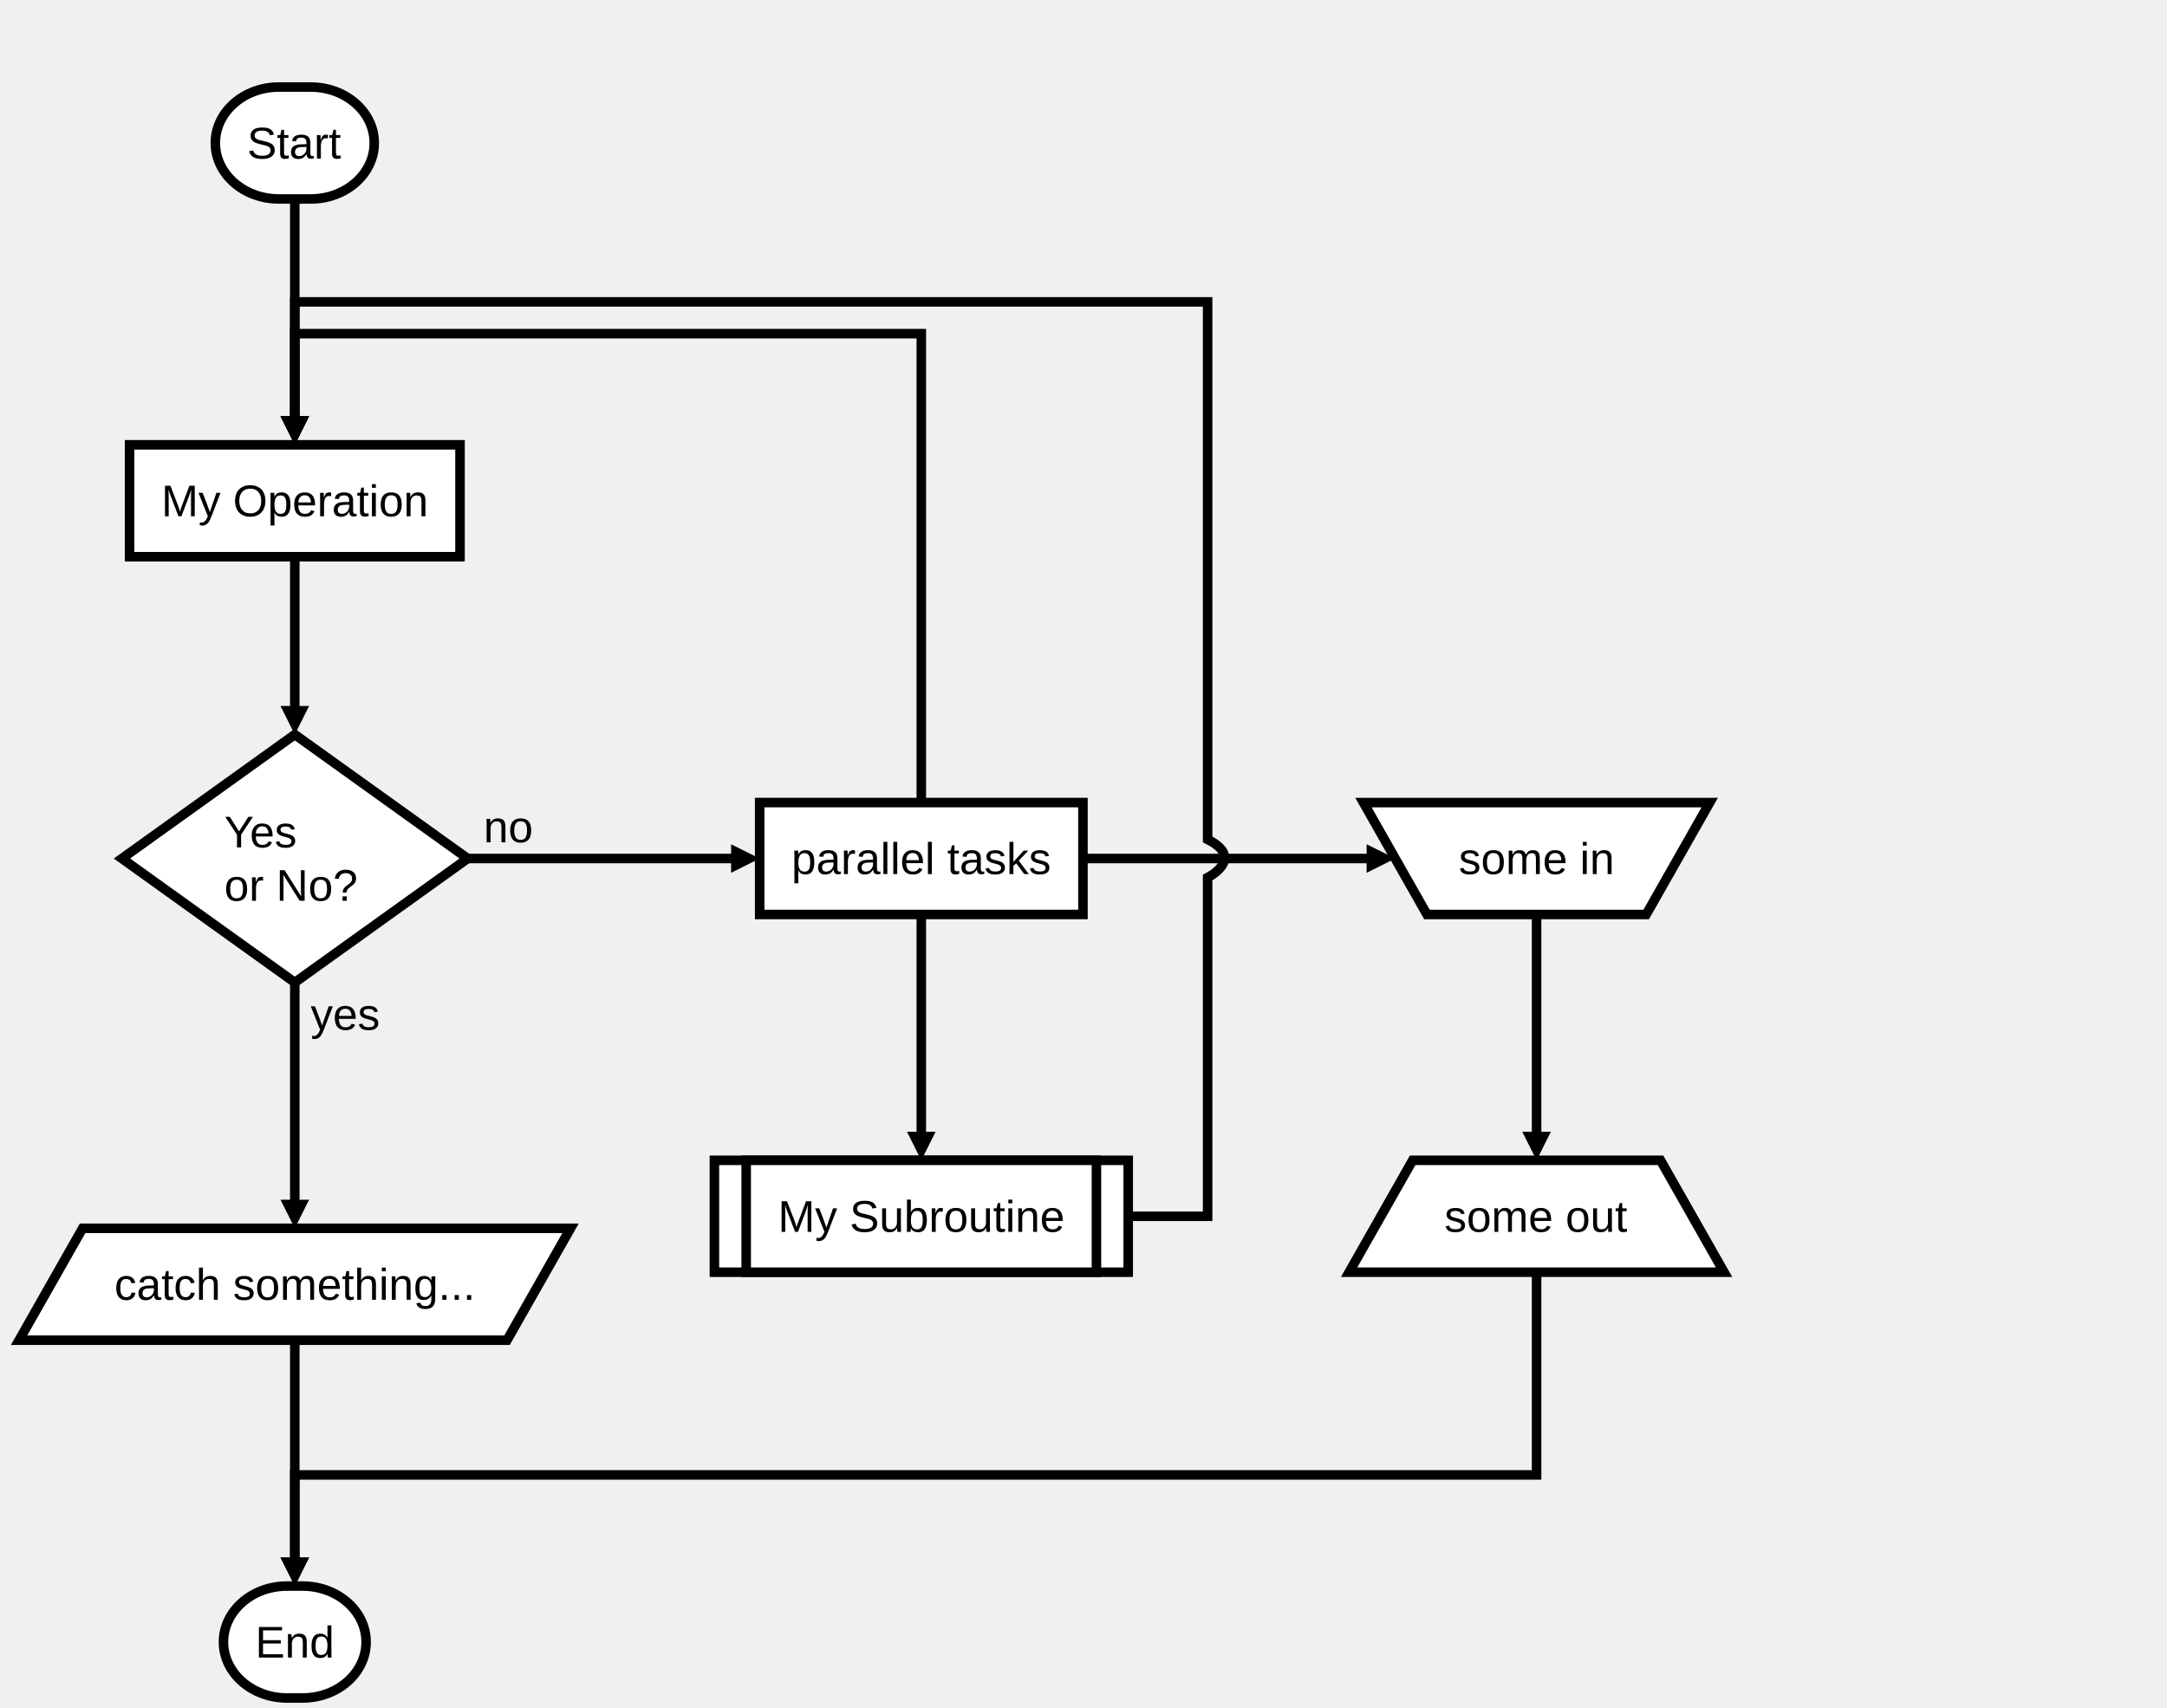
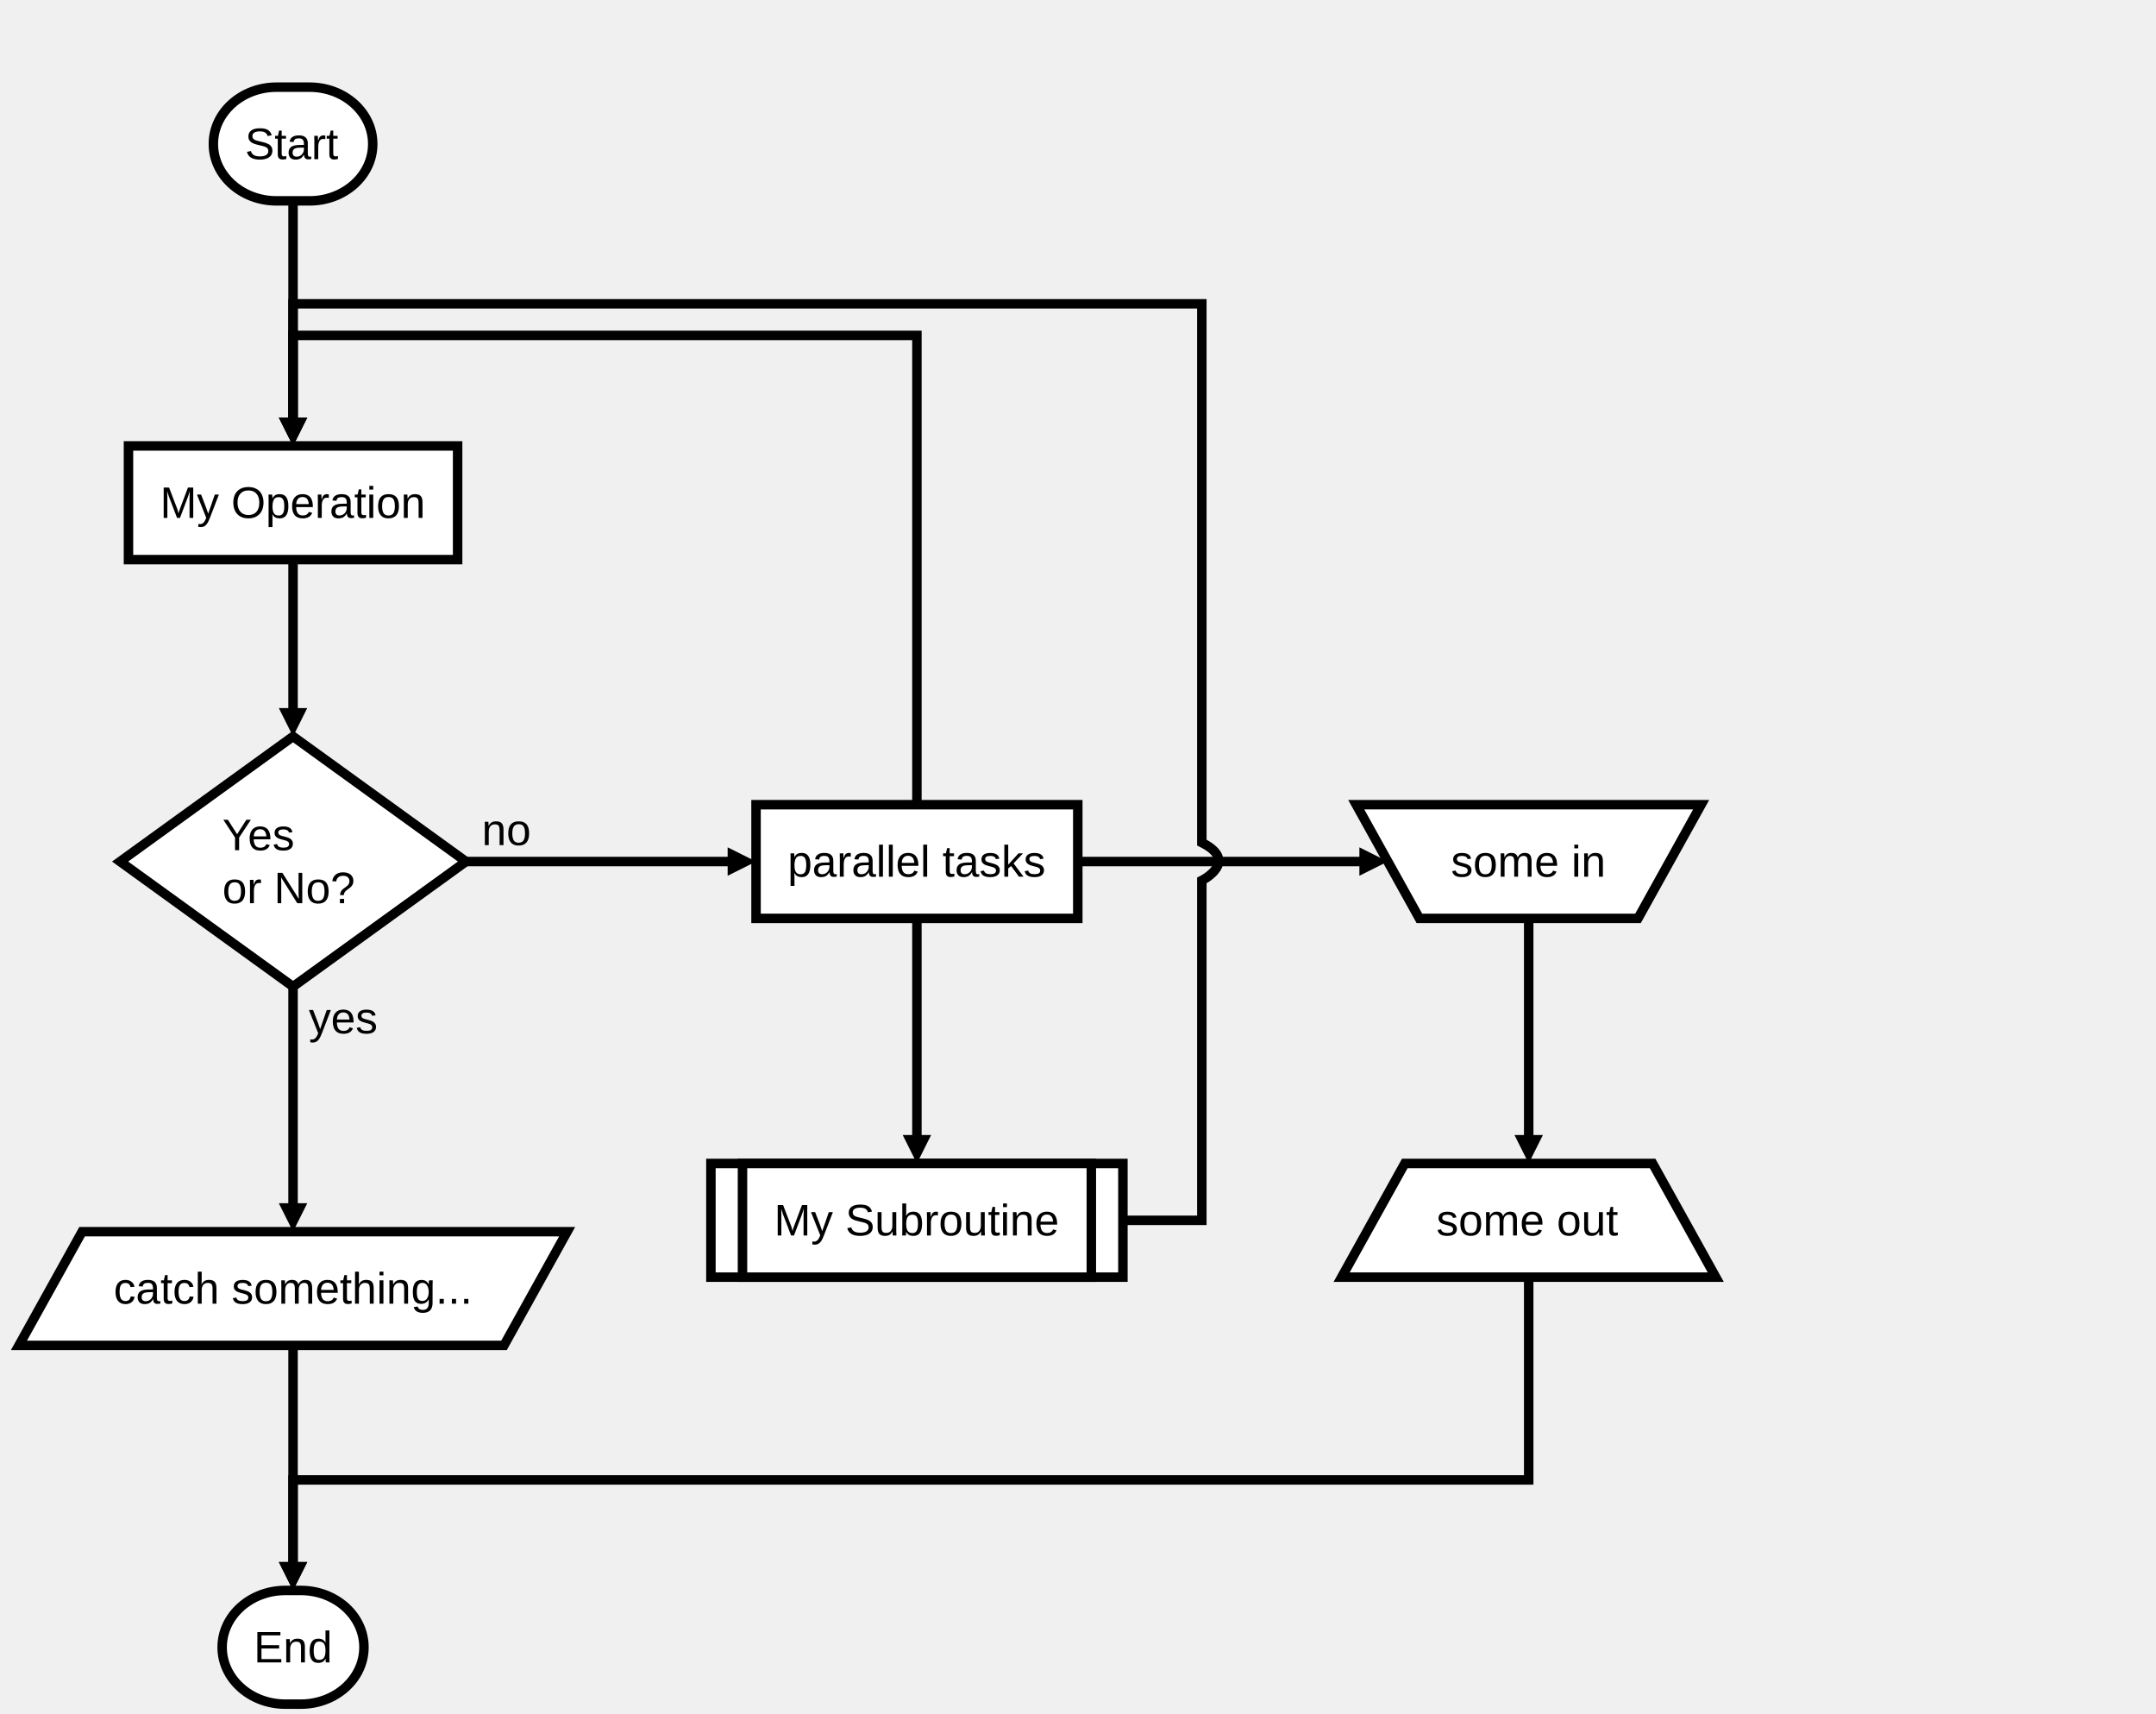
- <svg xmlns="http://www.w3.org/2000/svg" xmlns:xlink="http://www.w3.org/1999/xlink" height="537.648" version="1.1" width="682.146" style="overflow: hidden; position: relative; left: -0.993px; top: -0.993px;" viewBox="0 0 682.146 537.648" preserveAspectRatio="xMidYMid meet">
+ <svg xmlns="http://www.w3.org/2000/svg" xmlns:xlink="http://www.w3.org/1999/xlink" height="542.6" version="1.1" width="682.841" style="overflow: hidden; position: relative;" viewBox="0 0 682.841 542.6" preserveAspectRatio="xMidYMid meet">
  <defs style="-webkit-tap-highlight-color: rgba(0, 0, 0, 0);">
    <path stroke-linecap="round" d="M5,0 0,2.5 5,5z" id="raphael-marker-block" style="-webkit-tap-highlight-color: rgba(0, 0, 0, 0);" />
-     <marker id="raphael-marker-endblock33-obj40op4" markerHeight="3" markerWidth="3" orient="auto" refX="1.5" refY="1.5" style="-webkit-tap-highlight-color: rgba(0, 0, 0, 0);">
+     <marker id="raphael-marker-endblock33-obj503a7" markerHeight="3" markerWidth="3" orient="auto" refX="1.5" refY="1.5" style="-webkit-tap-highlight-color: rgba(0, 0, 0, 0);">
      <use xlink:href="#raphael-marker-block" transform="rotate(180 1.5 1.5) scale(0.6,0.6)" stroke-width="1.667" fill="black" stroke="none" style="-webkit-tap-highlight-color: rgba(0, 0, 0, 0);" />
    </marker>
-     <marker id="raphael-marker-endblock33-obj3rgsc" markerHeight="3" markerWidth="3" orient="auto" refX="1.5" refY="1.5" style="-webkit-tap-highlight-color: rgba(0, 0, 0, 0);">
+     <marker id="raphael-marker-endblock33-obj8wej1" markerHeight="3" markerWidth="3" orient="auto" refX="1.5" refY="1.5" style="-webkit-tap-highlight-color: rgba(0, 0, 0, 0);">
      <use xlink:href="#raphael-marker-block" transform="rotate(180 1.5 1.5) scale(0.6,0.6)" stroke-width="1.667" fill="black" stroke="none" style="-webkit-tap-highlight-color: rgba(0, 0, 0, 0);" />
    </marker>
-     <marker id="raphael-marker-endblock33-objvug9s" markerHeight="3" markerWidth="3" orient="auto" refX="1.5" refY="1.5" style="-webkit-tap-highlight-color: rgba(0, 0, 0, 0);">
+     <marker id="raphael-marker-endblock33-objf6e9z" markerHeight="3" markerWidth="3" orient="auto" refX="1.5" refY="1.5" style="-webkit-tap-highlight-color: rgba(0, 0, 0, 0);">
      <use xlink:href="#raphael-marker-block" transform="rotate(180 1.5 1.5) scale(0.6,0.6)" stroke-width="1.667" fill="black" stroke="none" style="-webkit-tap-highlight-color: rgba(0, 0, 0, 0);" />
    </marker>
-     <marker id="raphael-marker-endblock33-objz72x0" markerHeight="3" markerWidth="3" orient="auto" refX="1.5" refY="1.5" style="-webkit-tap-highlight-color: rgba(0, 0, 0, 0);">
+     <marker id="raphael-marker-endblock33-obj4uyks" markerHeight="3" markerWidth="3" orient="auto" refX="1.5" refY="1.5" style="-webkit-tap-highlight-color: rgba(0, 0, 0, 0);">
      <use xlink:href="#raphael-marker-block" transform="rotate(180 1.5 1.5) scale(0.6,0.6)" stroke-width="1.667" fill="black" stroke="none" style="-webkit-tap-highlight-color: rgba(0, 0, 0, 0);" />
    </marker>
-     <marker id="raphael-marker-endblock33-objkrq4g" markerHeight="3" markerWidth="3" orient="auto" refX="1.5" refY="1.5" style="-webkit-tap-highlight-color: rgba(0, 0, 0, 0);">
+     <marker id="raphael-marker-endblock33-objm6m9n" markerHeight="3" markerWidth="3" orient="auto" refX="1.5" refY="1.5" style="-webkit-tap-highlight-color: rgba(0, 0, 0, 0);">
      <use xlink:href="#raphael-marker-block" transform="rotate(180 1.5 1.5) scale(0.6,0.6)" stroke-width="1.667" fill="black" stroke="none" style="-webkit-tap-highlight-color: rgba(0, 0, 0, 0);" />
    </marker>
-     <marker id="raphael-marker-endblock33-objjroqi" markerHeight="3" markerWidth="3" orient="auto" refX="1.5" refY="1.5" style="-webkit-tap-highlight-color: rgba(0, 0, 0, 0);">
+     <marker id="raphael-marker-endblock33-objmzkcg" markerHeight="3" markerWidth="3" orient="auto" refX="1.5" refY="1.5" style="-webkit-tap-highlight-color: rgba(0, 0, 0, 0);">
      <use xlink:href="#raphael-marker-block" transform="rotate(180 1.5 1.5) scale(0.6,0.6)" stroke-width="1.667" fill="black" stroke="none" style="-webkit-tap-highlight-color: rgba(0, 0, 0, 0);" />
    </marker>
-     <marker id="raphael-marker-endblock33-objfx9ng" markerHeight="3" markerWidth="3" orient="auto" refX="1.5" refY="1.5" style="-webkit-tap-highlight-color: rgba(0, 0, 0, 0);">
+     <marker id="raphael-marker-endblock33-objb2l7b" markerHeight="3" markerWidth="3" orient="auto" refX="1.5" refY="1.5" style="-webkit-tap-highlight-color: rgba(0, 0, 0, 0);">
      <use xlink:href="#raphael-marker-block" transform="rotate(180 1.5 1.5) scale(0.6,0.6)" stroke-width="1.667" fill="black" stroke="none" style="-webkit-tap-highlight-color: rgba(0, 0, 0, 0);" />
    </marker>
-     <marker id="raphael-marker-endblock33-obj11ptq" markerHeight="3" markerWidth="3" orient="auto" refX="1.5" refY="1.5" style="-webkit-tap-highlight-color: rgba(0, 0, 0, 0);">
+     <marker id="raphael-marker-endblock33-obj4qqix" markerHeight="3" markerWidth="3" orient="auto" refX="1.5" refY="1.5" style="-webkit-tap-highlight-color: rgba(0, 0, 0, 0);">
      <use xlink:href="#raphael-marker-block" transform="rotate(180 1.5 1.5) scale(0.6,0.6)" stroke-width="1.667" fill="black" stroke="none" style="-webkit-tap-highlight-color: rgba(0, 0, 0, 0);" />
    </marker>
-     <marker id="raphael-marker-endblock33-obj83ml5" markerHeight="3" markerWidth="3" orient="auto" refX="1.5" refY="1.5" style="-webkit-tap-highlight-color: rgba(0, 0, 0, 0);">
+     <marker id="raphael-marker-endblock33-objjngah" markerHeight="3" markerWidth="3" orient="auto" refX="1.5" refY="1.5" style="-webkit-tap-highlight-color: rgba(0, 0, 0, 0);">
      <use xlink:href="#raphael-marker-block" transform="rotate(180 1.5 1.5) scale(0.6,0.6)" stroke-width="1.667" fill="black" stroke="none" style="-webkit-tap-highlight-color: rgba(0, 0, 0, 0);" />
    </marker>
-     <marker id="raphael-marker-endblock33-obj9x0ej" markerHeight="3" markerWidth="3" orient="auto" refX="1.5" refY="1.5" style="-webkit-tap-highlight-color: rgba(0, 0, 0, 0);">
+     <marker id="raphael-marker-endblock33-objmhjer" markerHeight="3" markerWidth="3" orient="auto" refX="1.5" refY="1.5" style="-webkit-tap-highlight-color: rgba(0, 0, 0, 0);">
      <use xlink:href="#raphael-marker-block" transform="rotate(180 1.5 1.5) scale(0.6,0.6)" stroke-width="1.667" fill="black" stroke="none" style="-webkit-tap-highlight-color: rgba(0, 0, 0, 0);" />
    </marker>
-     <marker id="raphael-marker-endblock33-objg1yy1" markerHeight="3" markerWidth="3" orient="auto" refX="1.5" refY="1.5" style="-webkit-tap-highlight-color: rgba(0, 0, 0, 0);">
+     <marker id="raphael-marker-endblock33-obj71jff" markerHeight="3" markerWidth="3" orient="auto" refX="1.5" refY="1.5" style="-webkit-tap-highlight-color: rgba(0, 0, 0, 0);">
      <use xlink:href="#raphael-marker-block" transform="rotate(180 1.5 1.5) scale(0.6,0.6)" stroke-width="1.667" fill="black" stroke="none" style="-webkit-tap-highlight-color: rgba(0, 0, 0, 0);" />
    </marker>
  </defs>
  <a xlink:href="http://www.google.com" xlink:show="new" style="-webkit-tap-highlight-color: rgba(0, 0, 0, 0);">
-     <rect x="0" y="0" width="50.025" height="35.238" rx="20" ry="20" fill="#ffffff" stroke="#000000" style="-webkit-tap-highlight-color: rgba(0, 0, 0, 0);" stroke-width="3" class="flowchart" id="st" transform="matrix(1,0,0,1,67.7862,27.4095)" />
+     <rect x="0" y="0" width="50.476" height="36" rx="20" ry="20" fill="#ffffff" stroke="#000000" style="-webkit-tap-highlight-color: rgba(0, 0, 0, 0);" stroke-width="3" class="flowchart" id="st" transform="matrix(1,0,0,1,67.5746,27.6)" />
  </a>
  <a xlink:href="http://www.google.com" xlink:show="new" style="-webkit-tap-highlight-color: rgba(0, 0, 0, 0);">
-     <text x="10" y="17.619" text-anchor="start" font-family="&quot;Arial&quot;" font-size="14px" stroke="none" fill="#000000" style="-webkit-tap-highlight-color: rgba(0, 0, 0, 0); text-anchor: start; font-family: Arial; font-size: 14px;" id="stt" class="flowchartt" transform="matrix(1,0,0,1,67.7862,27.4095)" stroke-width="1">
-       <tspan dy="4.898" style="-webkit-tap-highlight-color: rgba(0, 0, 0, 0);">Start</tspan>
+     <text x="10" y="18" text-anchor="start" font-family="&quot;Arial&quot;" font-size="14px" stroke="none" fill="#000000" style="-webkit-tap-highlight-color: rgba(0, 0, 0, 0); text-anchor: start; font-family: Arial; font-size: 14px;" id="stt" class="flowchartt" transform="matrix(1,0,0,1,67.5746,27.6)" stroke-width="1">
+       <tspan dy="4.8" style="-webkit-tap-highlight-color: rgba(0, 0, 0, 0);">Start</tspan>
    </text>
  </a>
-   <rect x="0" y="0" width="104.022" height="35.238" rx="0" ry="0" fill="#ffffff" stroke="#000000" style="-webkit-tap-highlight-color: rgba(0, 0, 0, 0);" stroke-width="3" class="flowchart" id="op1" transform="matrix(1,0,0,1,40.7874,140.0571)" />
-   <text x="10" y="17.619" text-anchor="start" font-family="&quot;Arial&quot;" font-size="14px" stroke="none" fill="#000000" style="-webkit-tap-highlight-color: rgba(0, 0, 0, 0); text-anchor: start; font-family: Arial; font-size: 14px;" id="op1t" class="flowchartt" transform="matrix(1,0,0,1,40.7874,140.0571)" stroke-width="1">
-     <tspan dy="4.898" style="-webkit-tap-highlight-color: rgba(0, 0, 0, 0);">My Operation</tspan>
+   <rect x="0" y="0" width="104.248" height="36" rx="0" ry="0" fill="#ffffff" stroke="#000000" style="-webkit-tap-highlight-color: rgba(0, 0, 0, 0);" stroke-width="3" class="flowchart" id="op1" transform="matrix(1,0,0,1,40.6885,141.2)" />
+   <text x="10" y="18" text-anchor="start" font-family="&quot;Arial&quot;" font-size="14px" stroke="none" fill="#000000" style="-webkit-tap-highlight-color: rgba(0, 0, 0, 0); text-anchor: start; font-family: Arial; font-size: 14px;" id="op1t" class="flowchartt" transform="matrix(1,0,0,1,40.6885,141.2)" stroke-width="1">
+     <tspan dy="4.8" style="-webkit-tap-highlight-color: rgba(0, 0, 0, 0);">My Operation</tspan>
  </text>
  <a xlink:href="http://www.google.com" style="-webkit-tap-highlight-color: rgba(0, 0, 0, 0);">
-     <path fill="#ffffff" stroke="#000000" d="M27.21,19.514L0,39.029L54.42,78.057L108.839,39.029L54.42,0L0,39.029" stroke-width="3" id="cond" class="flowchart" style="-webkit-tap-highlight-color: rgba(0, 0, 0, 0);" transform="matrix(1,0,0,1,38.3788,231.2952)" />
+     <path fill="#ffffff" stroke="#000000" d="M27.388,19.8L0,39.6L54.776,79.2L109.552,39.6L54.776,0L0,39.6" stroke-width="3" id="cond" class="flowchart" style="-webkit-tap-highlight-color: rgba(0, 0, 0, 0);" transform="matrix(1,0,0,1,38.0367,233.2)" />
  </a>
  <a xlink:href="http://www.google.com" style="-webkit-tap-highlight-color: rgba(0, 0, 0, 0);">
-     <text x="32.21" y="39.029" text-anchor="start" font-family="&quot;Arial&quot;" font-size="14px" stroke="none" fill="#000000" style="-webkit-tap-highlight-color: rgba(0, 0, 0, 0); text-anchor: start; font-family: Arial; font-size: 14px;" id="condt" class="flowchartt" transform="matrix(1,0,0,1,38.3788,231.2952)" stroke-width="1">
-       <tspan dy="-3.502" style="-webkit-tap-highlight-color: rgba(0, 0, 0, 0);">Yes</tspan>
-       <tspan dy="16.8" x="32.21" style="-webkit-tap-highlight-color: rgba(0, 0, 0, 0);">or No?</tspan>
+     <text x="32.388" y="39.6" text-anchor="start" font-family="&quot;Arial&quot;" font-size="14px" stroke="none" fill="#000000" style="-webkit-tap-highlight-color: rgba(0, 0, 0, 0); text-anchor: start; font-family: Arial; font-size: 14px;" id="condt" class="flowchartt" transform="matrix(1,0,0,1,38.0367,233.2)" stroke-width="1">
+       <tspan dy="-3.6" style="-webkit-tap-highlight-color: rgba(0, 0, 0, 0);">Yes</tspan>
+       <tspan dy="16.8" x="32.388" style="-webkit-tap-highlight-color: rgba(0, 0, 0, 0);">or No?</tspan>
    </text>
  </a>
-   <path fill="#ffffff" stroke="#000000" d="M10,17.619L0,35.238L153.597,35.238L173.597,0L20,0L10,17.619" stroke-width="3" id="io" class="flowchart" style="-webkit-tap-highlight-color: rgba(0, 0, 0, 0);" transform="matrix(1,0,0,1,6,386.7619)" />
-   <text x="30" y="17.619" text-anchor="start" font-family="&quot;Arial&quot;" font-size="14px" stroke="none" fill="#000000" style="-webkit-tap-highlight-color: rgba(0, 0, 0, 0); text-anchor: start; font-family: Arial; font-size: 14px;" id="iot" class="flowchartt" transform="matrix(1,0,0,1,6,386.7619)" stroke-width="1">
-     <tspan dy="4.898" style="-webkit-tap-highlight-color: rgba(0, 0, 0, 0);">catch something...</tspan>
+   <path fill="#ffffff" stroke="#000000" d="M10,18L0,36L153.625,36L173.625,0L20,0L10,18" stroke-width="3" id="io" class="flowchart" style="-webkit-tap-highlight-color: rgba(0, 0, 0, 0);" transform="matrix(1,0,0,1,6,390)" />
+   <text x="30" y="18" text-anchor="start" font-family="&quot;Arial&quot;" font-size="14px" stroke="none" fill="#000000" style="-webkit-tap-highlight-color: rgba(0, 0, 0, 0); text-anchor: start; font-family: Arial; font-size: 14px;" id="iot" class="flowchartt" transform="matrix(1,0,0,1,6,390)" stroke-width="1">
+     <tspan dy="4.8" style="-webkit-tap-highlight-color: rgba(0, 0, 0, 0);">catch something...</tspan>
  </text>
  <a xlink:href="http://www.google.com" style="-webkit-tap-highlight-color: rgba(0, 0, 0, 0);">
-     <rect x="0" y="0" width="44.906" height="35.238" rx="20" ry="20" fill="#ffffff" stroke="#000000" style="-webkit-tap-highlight-color: rgba(0, 0, 0, 0);" stroke-width="3" class="flowchart" id="e" transform="matrix(1,0,0,1,70.3452,499.4095)" />
+     <rect x="0" y="0" width="44.913" height="36" rx="20" ry="20" fill="#ffffff" stroke="#000000" style="-webkit-tap-highlight-color: rgba(0, 0, 0, 0);" stroke-width="3" class="flowchart" id="e" transform="matrix(1,0,0,1,70.3562,503.6)" />
  </a>
  <a xlink:href="http://www.google.com" style="-webkit-tap-highlight-color: rgba(0, 0, 0, 0);">
-     <text x="10" y="17.619" text-anchor="start" font-family="&quot;Arial&quot;" font-size="14px" stroke="none" fill="#000000" style="-webkit-tap-highlight-color: rgba(0, 0, 0, 0); text-anchor: start; font-family: Arial; font-size: 14px;" id="et" class="flowchartt" transform="matrix(1,0,0,1,70.3452,499.4095)" stroke-width="1">
-       <tspan dy="4.898" style="-webkit-tap-highlight-color: rgba(0, 0, 0, 0);">End</tspan>
+     <text x="10" y="18" text-anchor="start" font-family="&quot;Arial&quot;" font-size="14px" stroke="none" fill="#000000" style="-webkit-tap-highlight-color: rgba(0, 0, 0, 0); text-anchor: start; font-family: Arial; font-size: 14px;" id="et" class="flowchartt" transform="matrix(1,0,0,1,70.3562,503.6)" stroke-width="1">
+       <tspan dy="4.8" style="-webkit-tap-highlight-color: rgba(0, 0, 0, 0);">End</tspan>
    </text>
  </a>
-   <rect x="0" y="0" width="101.763" height="35.238" rx="0" ry="0" fill="#ffffff" stroke="#000000" style="-webkit-tap-highlight-color: rgba(0, 0, 0, 0);" stroke-width="3" class="flowchart" id="para" transform="matrix(1,0,0,1,239.1349,252.7048)" />
-   <text x="10" y="17.619" text-anchor="start" font-family="&quot;Arial&quot;" font-size="14px" stroke="none" fill="#000000" style="-webkit-tap-highlight-color: rgba(0, 0, 0, 0); text-anchor: start; font-family: Arial; font-size: 14px;" id="parat" class="flowchartt" transform="matrix(1,0,0,1,239.1349,252.7048)" stroke-width="1">
-     <tspan dy="4.898" style="-webkit-tap-highlight-color: rgba(0, 0, 0, 0);">parallel tasks</tspan>
+   <rect x="0" y="0" width="101.903" height="36" rx="0" ry="0" fill="#ffffff" stroke="#000000" style="-webkit-tap-highlight-color: rgba(0, 0, 0, 0);" stroke-width="3" class="flowchart" id="para" transform="matrix(1,0,0,1,239.4492,254.8)" />
+   <text x="10" y="18" text-anchor="start" font-family="&quot;Arial&quot;" font-size="14px" stroke="none" fill="#000000" style="-webkit-tap-highlight-color: rgba(0, 0, 0, 0); text-anchor: start; font-family: Arial; font-size: 14px;" id="parat" class="flowchartt" transform="matrix(1,0,0,1,239.4492,254.8)" stroke-width="1">
+     <tspan dy="4.8" style="-webkit-tap-highlight-color: rgba(0, 0, 0, 0);">parallel tasks</tspan>
  </text>
-   <rect x="0" y="0" width="130.255" height="35.238" rx="0" ry="0" fill="#ffffff" stroke="#000000" style="-webkit-tap-highlight-color: rgba(0, 0, 0, 0);" stroke-width="3" class="flowchart" id="sub1" transform="matrix(1,0,0,1,224.889,365.3524)" />
-   <rect x="10" y="0" width="110.255" height="35.238" rx="0" ry="0" fill="#ffffff" stroke="#000000" style="-webkit-tap-highlight-color: rgba(0, 0, 0, 0);" stroke-width="3" id="sub1i" transform="matrix(1,0,0,1,224.889,365.3524)" />
-   <text x="20" y="17.619" text-anchor="start" font-family="&quot;Arial&quot;" font-size="14px" stroke="none" fill="#000000" style="-webkit-tap-highlight-color: rgba(0, 0, 0, 0); text-anchor: start; font-family: Arial; font-size: 14px;" id="sub1t" class="flowchartt" transform="matrix(1,0,0,1,224.889,365.3524)" stroke-width="1">
-     <tspan dy="4.898" style="-webkit-tap-highlight-color: rgba(0, 0, 0, 0);">My Subroutine</tspan>
+   <rect x="0" y="0" width="130.482" height="36" rx="0" ry="0" fill="#ffffff" stroke="#000000" style="-webkit-tap-highlight-color: rgba(0, 0, 0, 0);" stroke-width="3" class="flowchart" id="sub1" transform="matrix(1,0,0,1,225.1596,368.4)" />
+   <rect x="10" y="0" width="110.482" height="36" rx="0" ry="0" fill="#ffffff" stroke="#000000" style="-webkit-tap-highlight-color: rgba(0, 0, 0, 0);" stroke-width="3" id="sub1i" transform="matrix(1,0,0,1,225.1596,368.4)" />
+   <text x="20" y="18" text-anchor="start" font-family="&quot;Arial&quot;" font-size="14px" stroke="none" fill="#000000" style="-webkit-tap-highlight-color: rgba(0, 0, 0, 0); text-anchor: start; font-family: Arial; font-size: 14px;" id="sub1t" class="flowchartt" transform="matrix(1,0,0,1,225.1596,368.4)" stroke-width="1">
+     <tspan dy="4.8" style="-webkit-tap-highlight-color: rgba(0, 0, 0, 0);">My Subroutine</tspan>
  </text>
-   <path fill="#ffffff" stroke="#000000" d="M10,17.619L20,35.238L89.014,35.238L109.014,0L0,0L10,17.619" stroke-width="3" id="in" class="flowchart" style="-webkit-tap-highlight-color: rgba(0, 0, 0, 0);" transform="matrix(1,0,0,1,429.1899,252.7048)" />
-   <text x="30" y="17.619" text-anchor="start" font-family="&quot;Arial&quot;" font-size="14px" stroke="none" fill="#000000" style="-webkit-tap-highlight-color: rgba(0, 0, 0, 0); text-anchor: start; font-family: Arial; font-size: 14px;" id="int" class="flowchartt" transform="matrix(1,0,0,1,429.1899,252.7048)" stroke-width="1">
-     <tspan dy="4.898" style="-webkit-tap-highlight-color: rgba(0, 0, 0, 0);">some in</tspan>
+   <path fill="#ffffff" stroke="#000000" d="M10,18L20,36L89.234,36L109.234,0L0,0L10,18" stroke-width="3" id="in" class="flowchart" style="-webkit-tap-highlight-color: rgba(0, 0, 0, 0);" transform="matrix(1,0,0,1,429.5477,254.8)" />
+   <text x="30" y="18" text-anchor="start" font-family="&quot;Arial&quot;" font-size="14px" stroke="none" fill="#000000" style="-webkit-tap-highlight-color: rgba(0, 0, 0, 0); text-anchor: start; font-family: Arial; font-size: 14px;" id="int" class="flowchartt" transform="matrix(1,0,0,1,429.5477,254.8)" stroke-width="1">
+     <tspan dy="4.8" style="-webkit-tap-highlight-color: rgba(0, 0, 0, 0);">some in</tspan>
  </text>
-   <path fill="#ffffff" stroke="#000000" d="M10,17.619L0,35.238L118.04,35.238L98.04,0L20,0L10,17.619" stroke-width="3" id="out" class="flowchart" style="-webkit-tap-highlight-color: rgba(0, 0, 0, 0);" transform="matrix(1,0,0,1,424.677,365.3524)" />
-   <text x="30" y="17.619" text-anchor="start" font-family="&quot;Arial&quot;" font-size="14px" stroke="none" fill="#000000" style="-webkit-tap-highlight-color: rgba(0, 0, 0, 0); text-anchor: start; font-family: Arial; font-size: 14px;" id="outt" class="flowchartt" transform="matrix(1,0,0,1,424.677,365.3524)" stroke-width="1">
-     <tspan dy="4.898" style="-webkit-tap-highlight-color: rgba(0, 0, 0, 0);">some out</tspan>
+   <path fill="#ffffff" stroke="#000000" d="M10,18L0,36L118.496,36L98.496,0L20,0L10,18" stroke-width="3" id="out" class="flowchart" style="-webkit-tap-highlight-color: rgba(0, 0, 0, 0);" transform="matrix(1,0,0,1,424.9167,368.4)" />
+   <text x="30" y="18" text-anchor="start" font-family="&quot;Arial&quot;" font-size="14px" stroke="none" fill="#000000" style="-webkit-tap-highlight-color: rgba(0, 0, 0, 0); text-anchor: start; font-family: Arial; font-size: 14px;" id="outt" class="flowchartt" transform="matrix(1,0,0,1,424.9167,368.4)" stroke-width="1">
+     <tspan dy="4.8" style="-webkit-tap-highlight-color: rgba(0, 0, 0, 0);">some out</tspan>
  </text>
-   <path fill="none" stroke="#000000" d="M92.798,62.648C92.798,62.648,92.798,119.04,92.798,135.561" stroke-width="3" marker-end="url(#raphael-marker-endblock33-obj40op4)" style="-webkit-tap-highlight-color: rgba(0, 0, 0, 0);" />
-   <path fill="none" stroke="#000000" d="M92.798,175.295C92.798,175.295,92.798,213.496,92.798,226.795" stroke-width="3" marker-end="url(#raphael-marker-endblock33-obj3rgsc)" style="-webkit-tap-highlight-color: rgba(0, 0, 0, 0);" />
-   <path fill="none" stroke="#000000" d="M92.798,309.352C92.798,309.352,92.798,365.744,92.798,382.265" stroke-width="3" marker-end="url(#raphael-marker-endblock33-objvug9s)" style="-webkit-tap-highlight-color: rgba(0, 0, 0, 0);" />
-   <text x="97.798" y="319.352" text-anchor="start" font-family="&quot;Arial&quot;" font-size="14px" stroke="none" fill="#000000" style="-webkit-tap-highlight-color: rgba(0, 0, 0, 0); text-anchor: start; font-family: Arial; font-size: 14px;" stroke-width="1">
-     <tspan dy="4.898" style="-webkit-tap-highlight-color: rgba(0, 0, 0, 0);">yes</tspan>
+   <path fill="none" stroke="#000000" d="M92.812,63.6C92.812,63.6,92.812,120.131,92.812,136.692" stroke-width="3" marker-end="url(#raphael-marker-endblock33-obj503a7)" style="-webkit-tap-highlight-color: rgba(0, 0, 0, 0);" />
+   <path fill="none" stroke="#000000" d="M92.812,177.2C92.812,177.2,92.812,215.401,92.812,228.7" stroke-width="3" marker-end="url(#raphael-marker-endblock33-obj8wej1)" style="-webkit-tap-highlight-color: rgba(0, 0, 0, 0);" />
+   <path fill="none" stroke="#000000" d="M92.812,312.4C92.812,312.4,92.812,368.931,92.812,385.492" stroke-width="3" marker-end="url(#raphael-marker-endblock33-objf6e9z)" style="-webkit-tap-highlight-color: rgba(0, 0, 0, 0);" />
+   <text x="97.812" y="322.4" text-anchor="start" font-family="&quot;Arial&quot;" font-size="14px" stroke="none" fill="#000000" style="-webkit-tap-highlight-color: rgba(0, 0, 0, 0); text-anchor: start; font-family: Arial; font-size: 14px;" stroke-width="1">
+     <tspan dy="4.8" style="-webkit-tap-highlight-color: rgba(0, 0, 0, 0);">yes</tspan>
  </text>
-   <path fill="none" stroke="#000000" d="M147.218,270.324C147.218,270.324,216.185,270.324,234.639,270.324" stroke-width="3" marker-end="url(#raphael-marker-endblock33-objz72x0)" style="-webkit-tap-highlight-color: rgba(0, 0, 0, 0);" />
-   <text x="152.218" y="260.324" text-anchor="start" font-family="&quot;Arial&quot;" font-size="14px" stroke="none" fill="#000000" style="-webkit-tap-highlight-color: rgba(0, 0, 0, 0); text-anchor: start; font-family: Arial; font-size: 14px;" stroke-width="1">
-     <tspan dy="4.898" style="-webkit-tap-highlight-color: rgba(0, 0, 0, 0);">no</tspan>
+   <path fill="none" stroke="#000000" d="M147.588,272.8C147.588,272.8,216.514,272.8,234.956,272.8" stroke-width="3" marker-end="url(#raphael-marker-endblock33-obj4uyks)" style="-webkit-tap-highlight-color: rgba(0, 0, 0, 0);" />
+   <text x="152.588" y="262.8" text-anchor="start" font-family="&quot;Arial&quot;" font-size="14px" stroke="none" fill="#000000" style="-webkit-tap-highlight-color: rgba(0, 0, 0, 0); text-anchor: start; font-family: Arial; font-size: 14px;" stroke-width="1">
+     <tspan dy="4.8" style="-webkit-tap-highlight-color: rgba(0, 0, 0, 0);">no</tspan>
  </text>
-   <path fill="none" stroke="#000000" d="M92.798,422C92.798,422,92.798,478.392,92.798,494.913" stroke-width="3" marker-end="url(#raphael-marker-endblock33-objkrq4g)" style="-webkit-tap-highlight-color: rgba(0, 0, 0, 0);" />
-   <path fill="none" stroke="#000000" d="M290.017,287.943C290.017,287.943,290.017,344.335,290.017,360.856" stroke-width="3" marker-end="url(#raphael-marker-endblock33-objjroqi)" style="-webkit-tap-highlight-color: rgba(0, 0, 0, 0);" />
-   <path fill="none" stroke="#000000" d="M290.017,252.705C290.017,252.705,290.017,105.057,290.017,105.057C290.017,105.057,92.798,105.057,92.798,105.057C92.798,105.057,92.798,126.1,92.798,135.553" stroke-width="3" marker-end="url(#raphael-marker-endblock33-objfx9ng)" style="-webkit-tap-highlight-color: rgba(0, 0, 0, 0);" />
-   <path fill="none" stroke="#000000" d="M340.898,270.324C340.898,270.324,415.441,270.324,434.695,270.324" stroke-width="3" marker-end="url(#raphael-marker-endblock33-obj11ptq)" style="-webkit-tap-highlight-color: rgba(0, 0, 0, 0);" />
-   <path fill="none" stroke="#000000" d="M355.144,382.971C355.144,382.971,380.144,382.971,380.144,382.971C380.144,382.971,380.144,276.324,380.144,276.324C380.144,276.324,392.144,270.324,380.144,264.324C380.144,264.324,380.144,95.057,380.144,95.057C380.144,95.057,92.798,95.057,92.798,95.057C92.798,95.057,92.798,124.16,92.798,135.557" stroke-width="3" marker-end="url(#raphael-marker-endblock33-obj83ml5)" style="-webkit-tap-highlight-color: rgba(0, 0, 0, 0);" />
-   <path fill="none" stroke="#000000" d="M483.697,287.943C483.697,287.943,483.697,344.335,483.697,360.856" stroke-width="3" marker-end="url(#raphael-marker-endblock33-obj9x0ej)" style="-webkit-tap-highlight-color: rgba(0, 0, 0, 0);" />
-   <path fill="none" stroke="#000000" d="M483.697,400.59C483.697,400.59,483.697,464.41,483.697,464.41C483.697,464.41,92.798,464.41,92.798,464.41C92.798,464.41,92.798,485.453,92.798,494.906" stroke-width="3" marker-end="url(#raphael-marker-endblock33-objg1yy1)" style="-webkit-tap-highlight-color: rgba(0, 0, 0, 0);" />
+   <path fill="none" stroke="#000000" d="M92.812,426C92.812,426,92.812,482.531,92.812,499.092" stroke-width="3" marker-end="url(#raphael-marker-endblock33-objm6m9n)" style="-webkit-tap-highlight-color: rgba(0, 0, 0, 0);" />
+   <path fill="none" stroke="#000000" d="M290.401,290.8C290.401,290.8,290.401,347.331,290.401,363.892" stroke-width="3" marker-end="url(#raphael-marker-endblock33-objmzkcg)" style="-webkit-tap-highlight-color: rgba(0, 0, 0, 0);" />
+   <path fill="none" stroke="#000000" d="M290.401,254.8C290.401,254.8,290.401,106.2,290.401,106.2C290.401,106.2,92.812,106.2,92.812,106.2C92.812,106.2,92.812,127.243,92.812,136.696" stroke-width="3" marker-end="url(#raphael-marker-endblock33-objb2l7b)" style="-webkit-tap-highlight-color: rgba(0, 0, 0, 0);" />
+   <path fill="none" stroke="#000000" d="M341.352,272.8C341.352,272.8,415.78,272.8,435.041,272.8" stroke-width="3" marker-end="url(#raphael-marker-endblock33-obj4qqix)" style="-webkit-tap-highlight-color: rgba(0, 0, 0, 0);" />
+   <path fill="none" stroke="#000000" d="M355.642,386.4C355.642,386.4,380.642,386.4,380.642,386.4C380.642,386.4,380.642,278.8,380.642,278.8C380.642,278.8,392.642,272.8,380.642,266.8C380.642,266.8,380.642,96.2,380.642,96.2C380.642,96.2,92.812,96.2,92.812,96.2C92.812,96.2,92.812,125.303,92.812,136.7" stroke-width="3" marker-end="url(#raphael-marker-endblock33-objjngah)" style="-webkit-tap-highlight-color: rgba(0, 0, 0, 0);" />
+   <path fill="none" stroke="#000000" d="M484.165,290.8C484.165,290.8,484.165,347.331,484.165,363.892" stroke-width="3" marker-end="url(#raphael-marker-endblock33-objmhjer)" style="-webkit-tap-highlight-color: rgba(0, 0, 0, 0);" />
+   <path fill="none" stroke="#000000" d="M484.165,404.4C484.165,404.4,484.165,468.6,484.165,468.6C484.165,468.6,92.812,468.6,92.812,468.6C92.812,468.6,92.812,489.643,92.812,499.096" stroke-width="3" marker-end="url(#raphael-marker-endblock33-obj71jff)" style="-webkit-tap-highlight-color: rgba(0, 0, 0, 0);" />
</svg>
